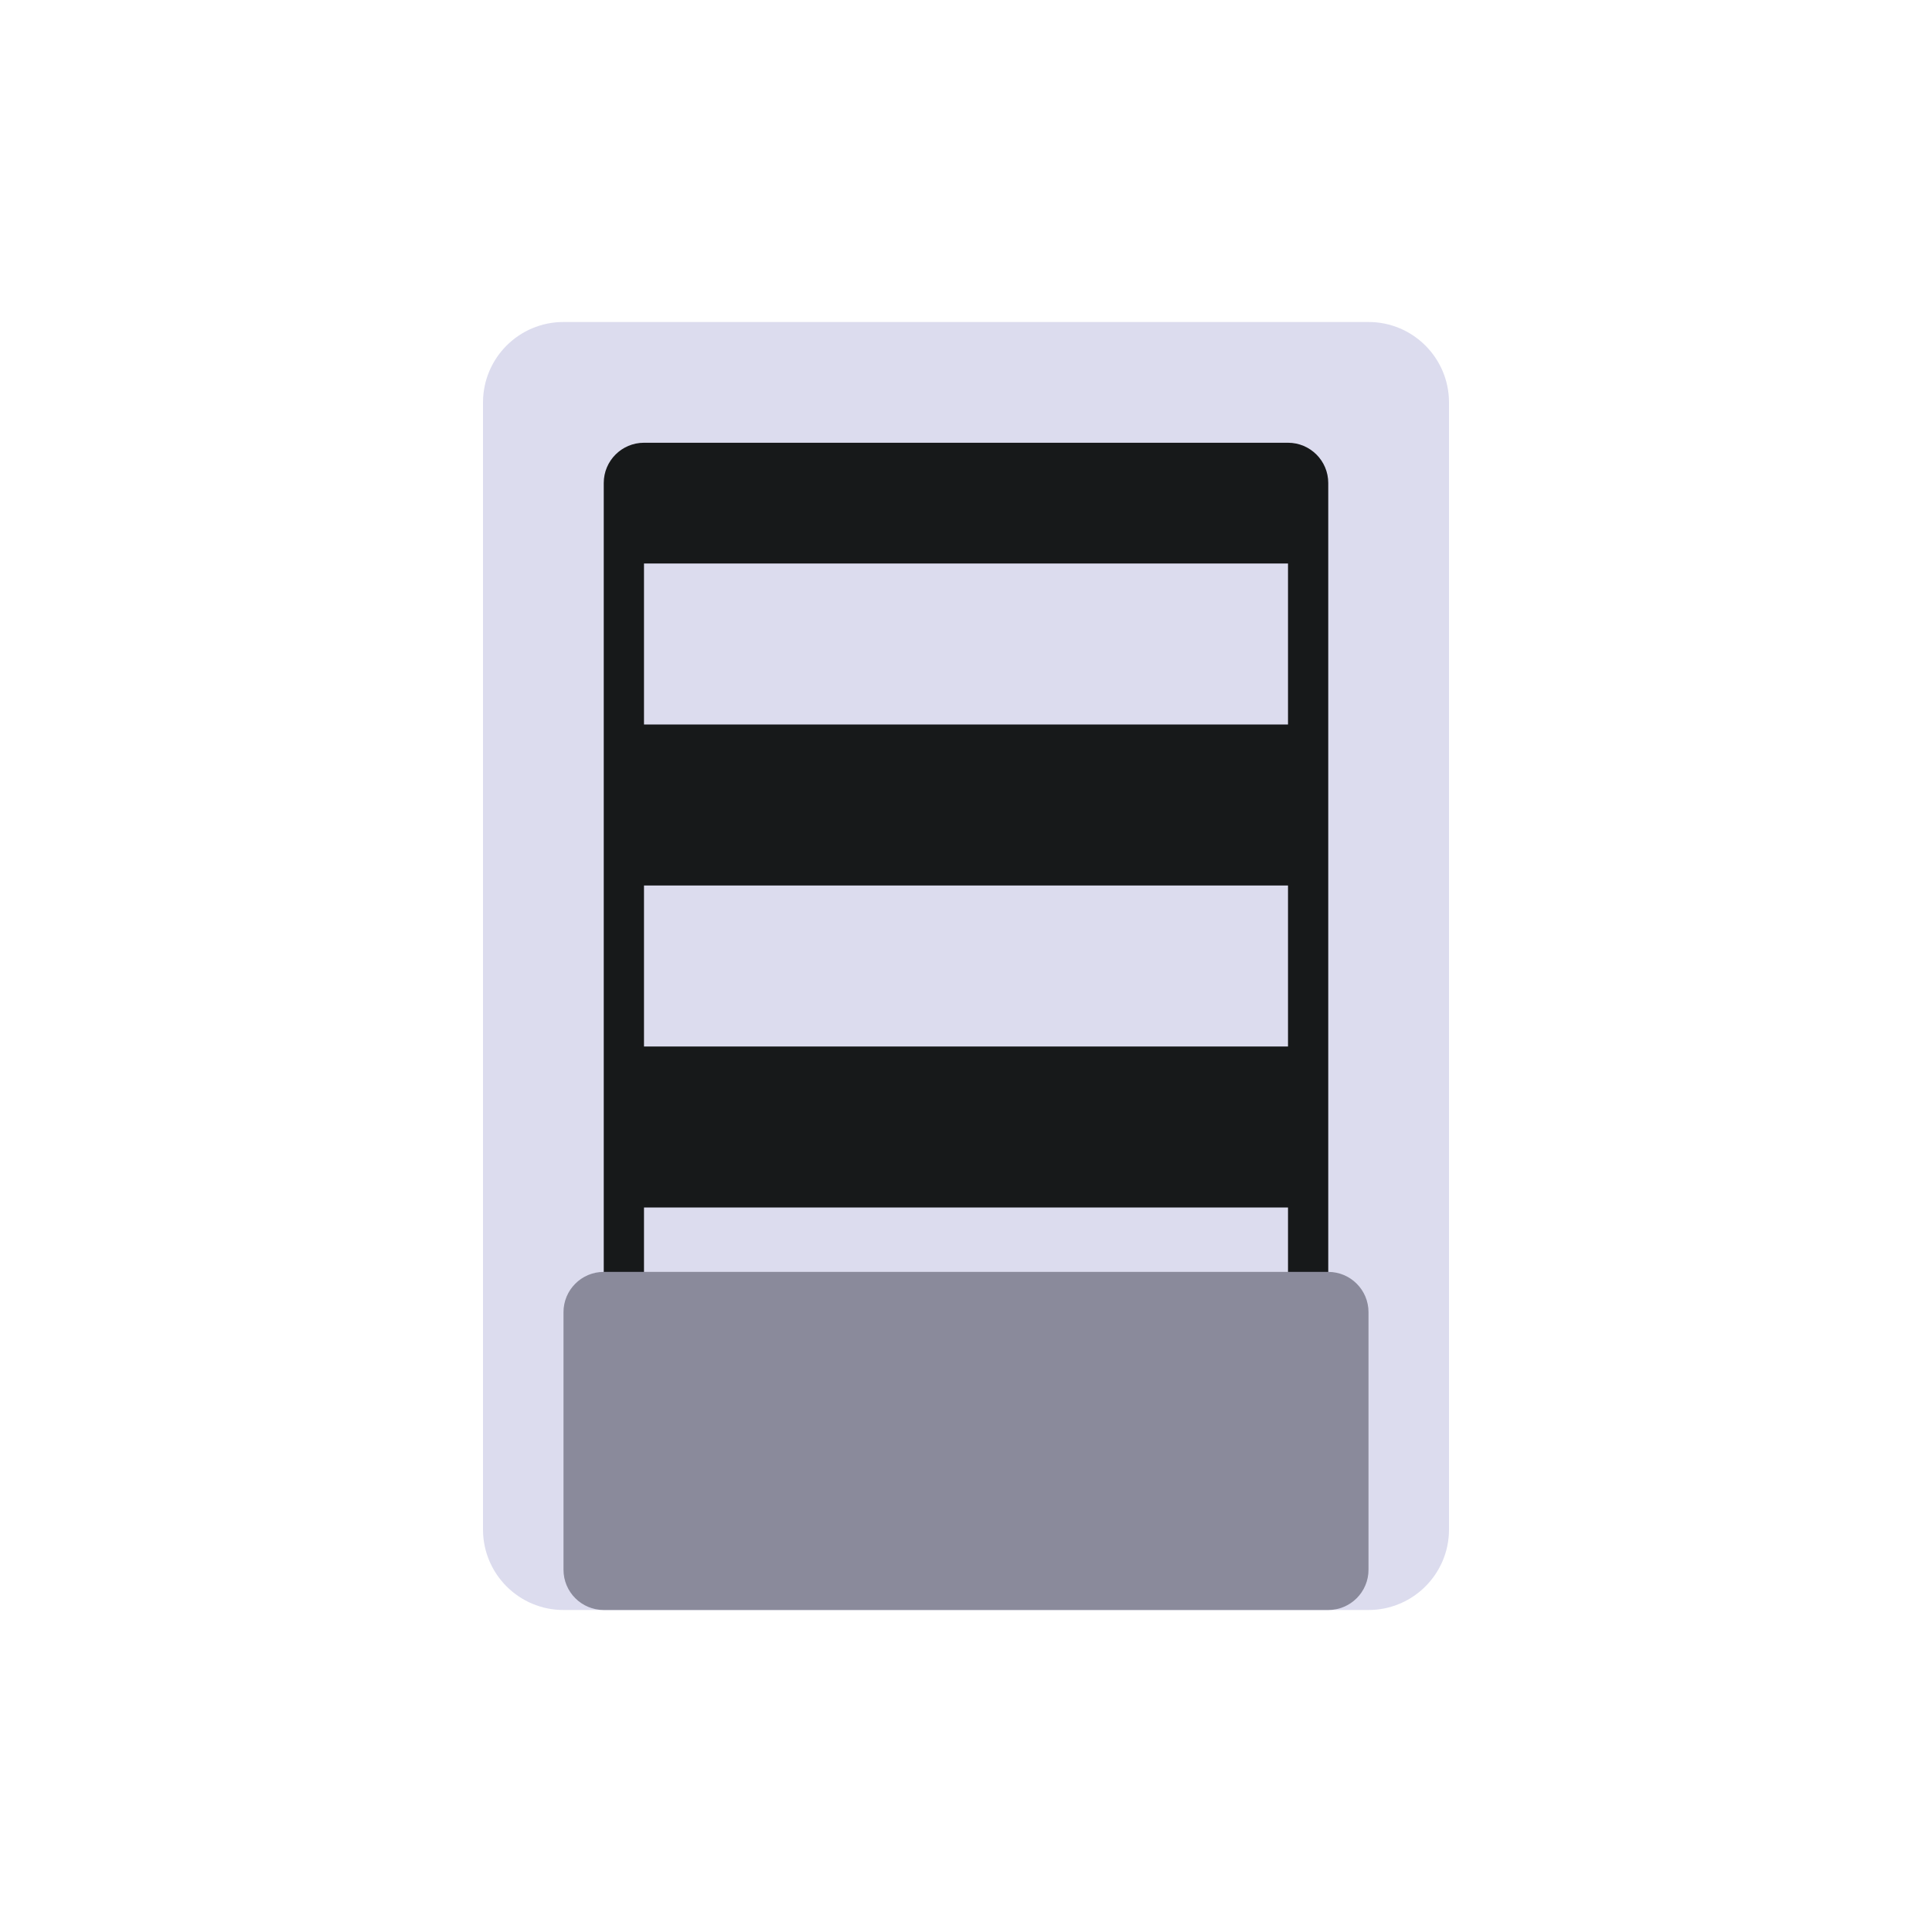
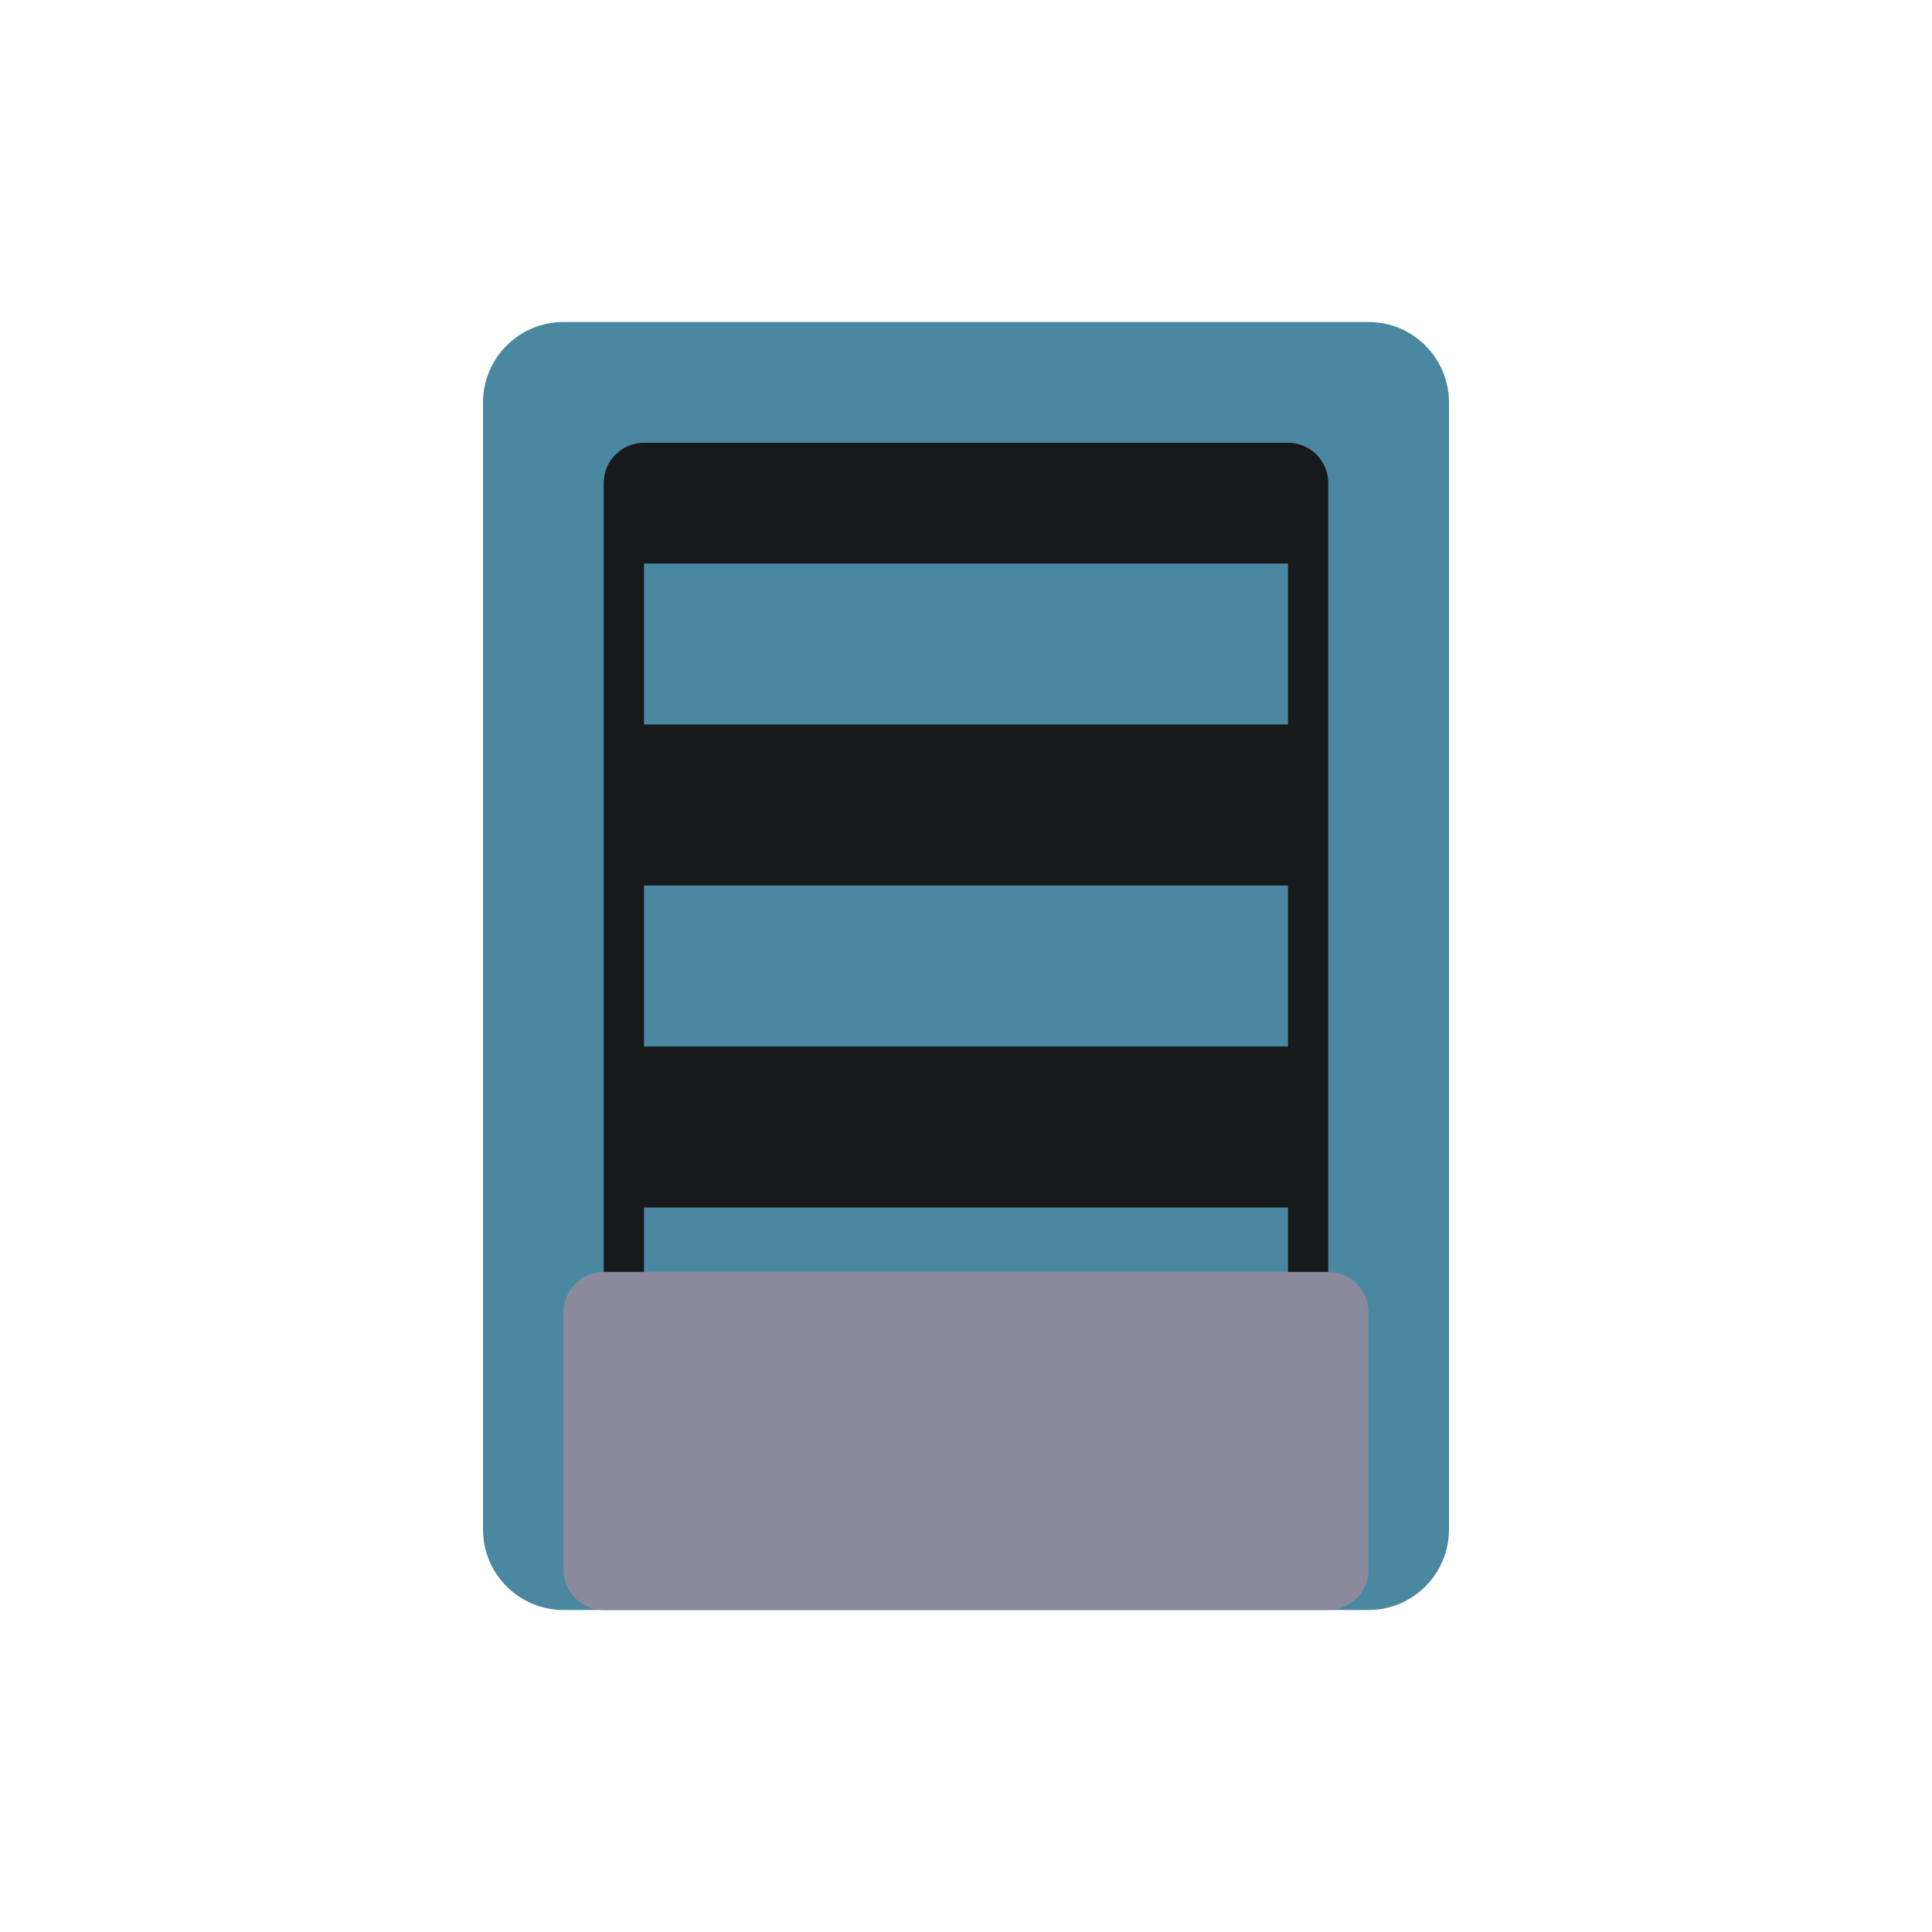
<svg xmlns="http://www.w3.org/2000/svg" width="24" height="24" viewBox="0 0 24 24">
-   <rect x="6" y="4" width="12" height="16" fill="#DCDCEE" rx="1" />
+   <rect x="6" y="4" width="12" height="16" fill="#4A88A2" rx="1" />
  <rect x="7.5" y="5.5" width="9" height="13" fill="#17191A" rx="0.5" />
-   <rect x="8" y="7" width="8" height="2" fill="#DCDCEE" />
-   <rect x="8" y="11" width="8" height="2" fill="#DCDCEE" />
-   <rect x="8" y="15" width="8" height="2" fill="#DCDCEE" />
+   <rect x="8" y="7" width="8" height="2" fill="#4A88A2" />
+   <rect x="8" y="11" width="8" height="2" fill="#4A88A2" />
+   <rect x="8" y="15" width="8" height="2" fill="#4A88A2" />
  <rect x="7" y="15.8" width="10" height="4.2" fill="#8A8A9B" rx="0.5" />
</svg>
